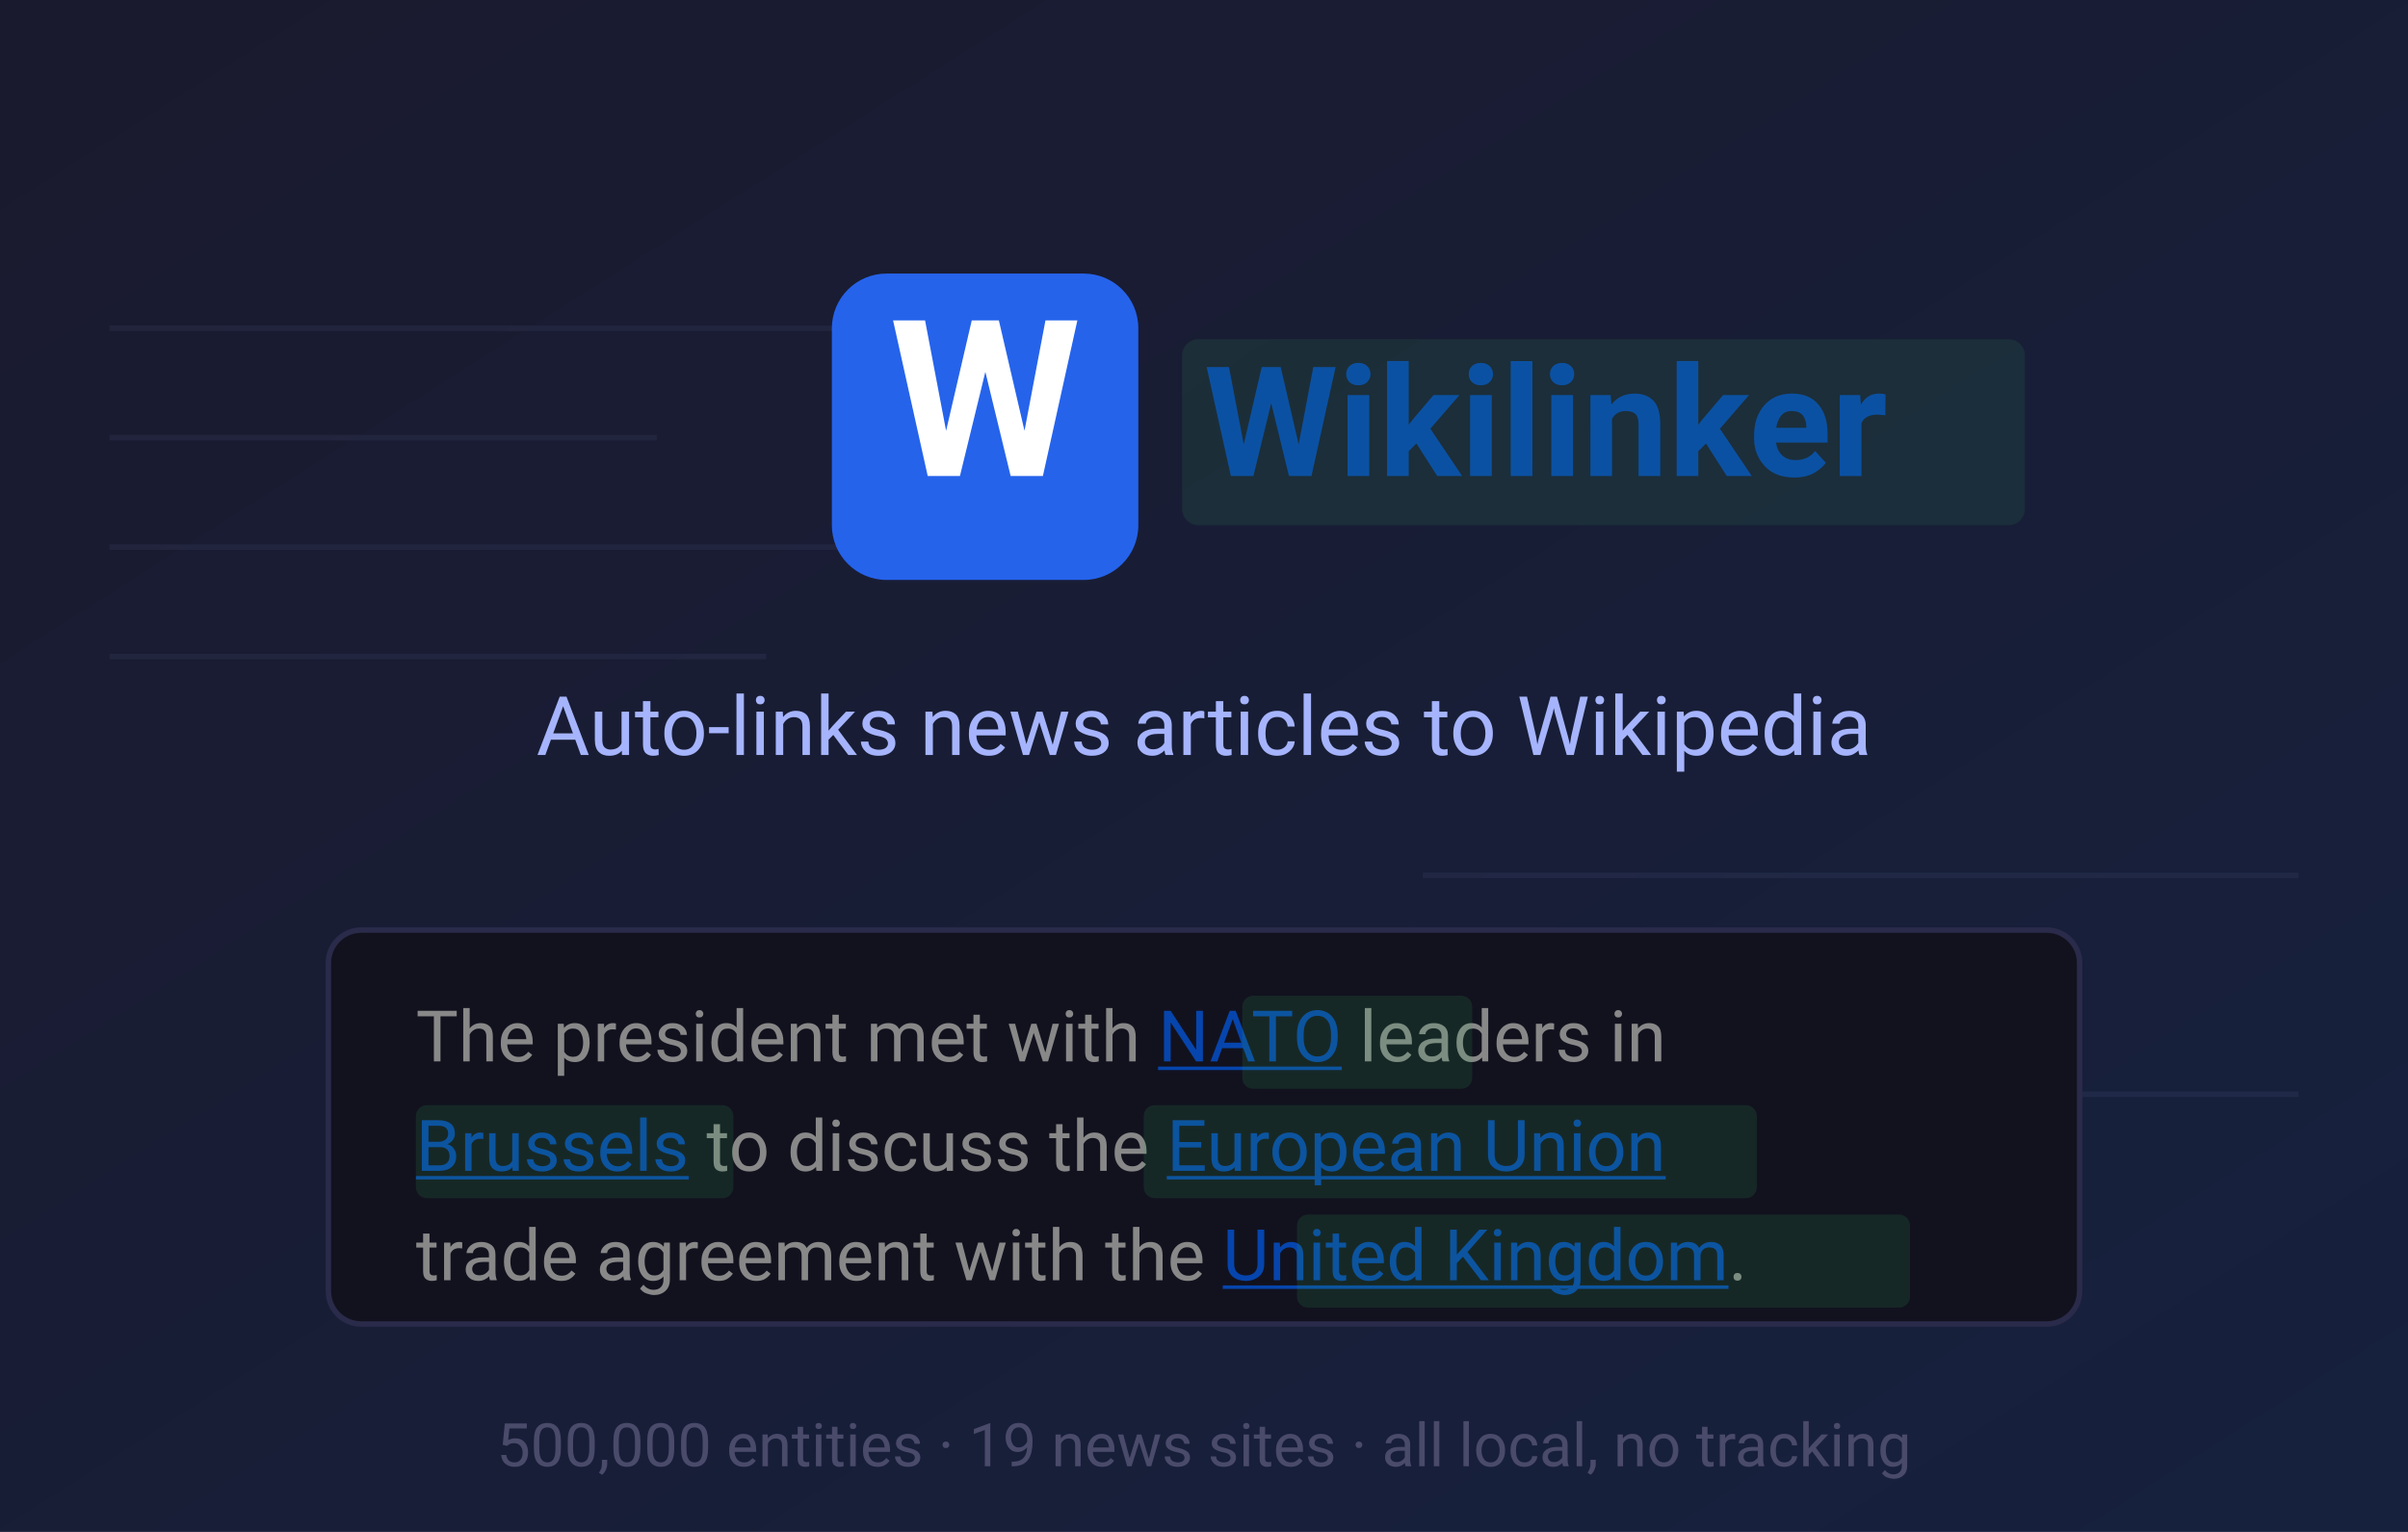
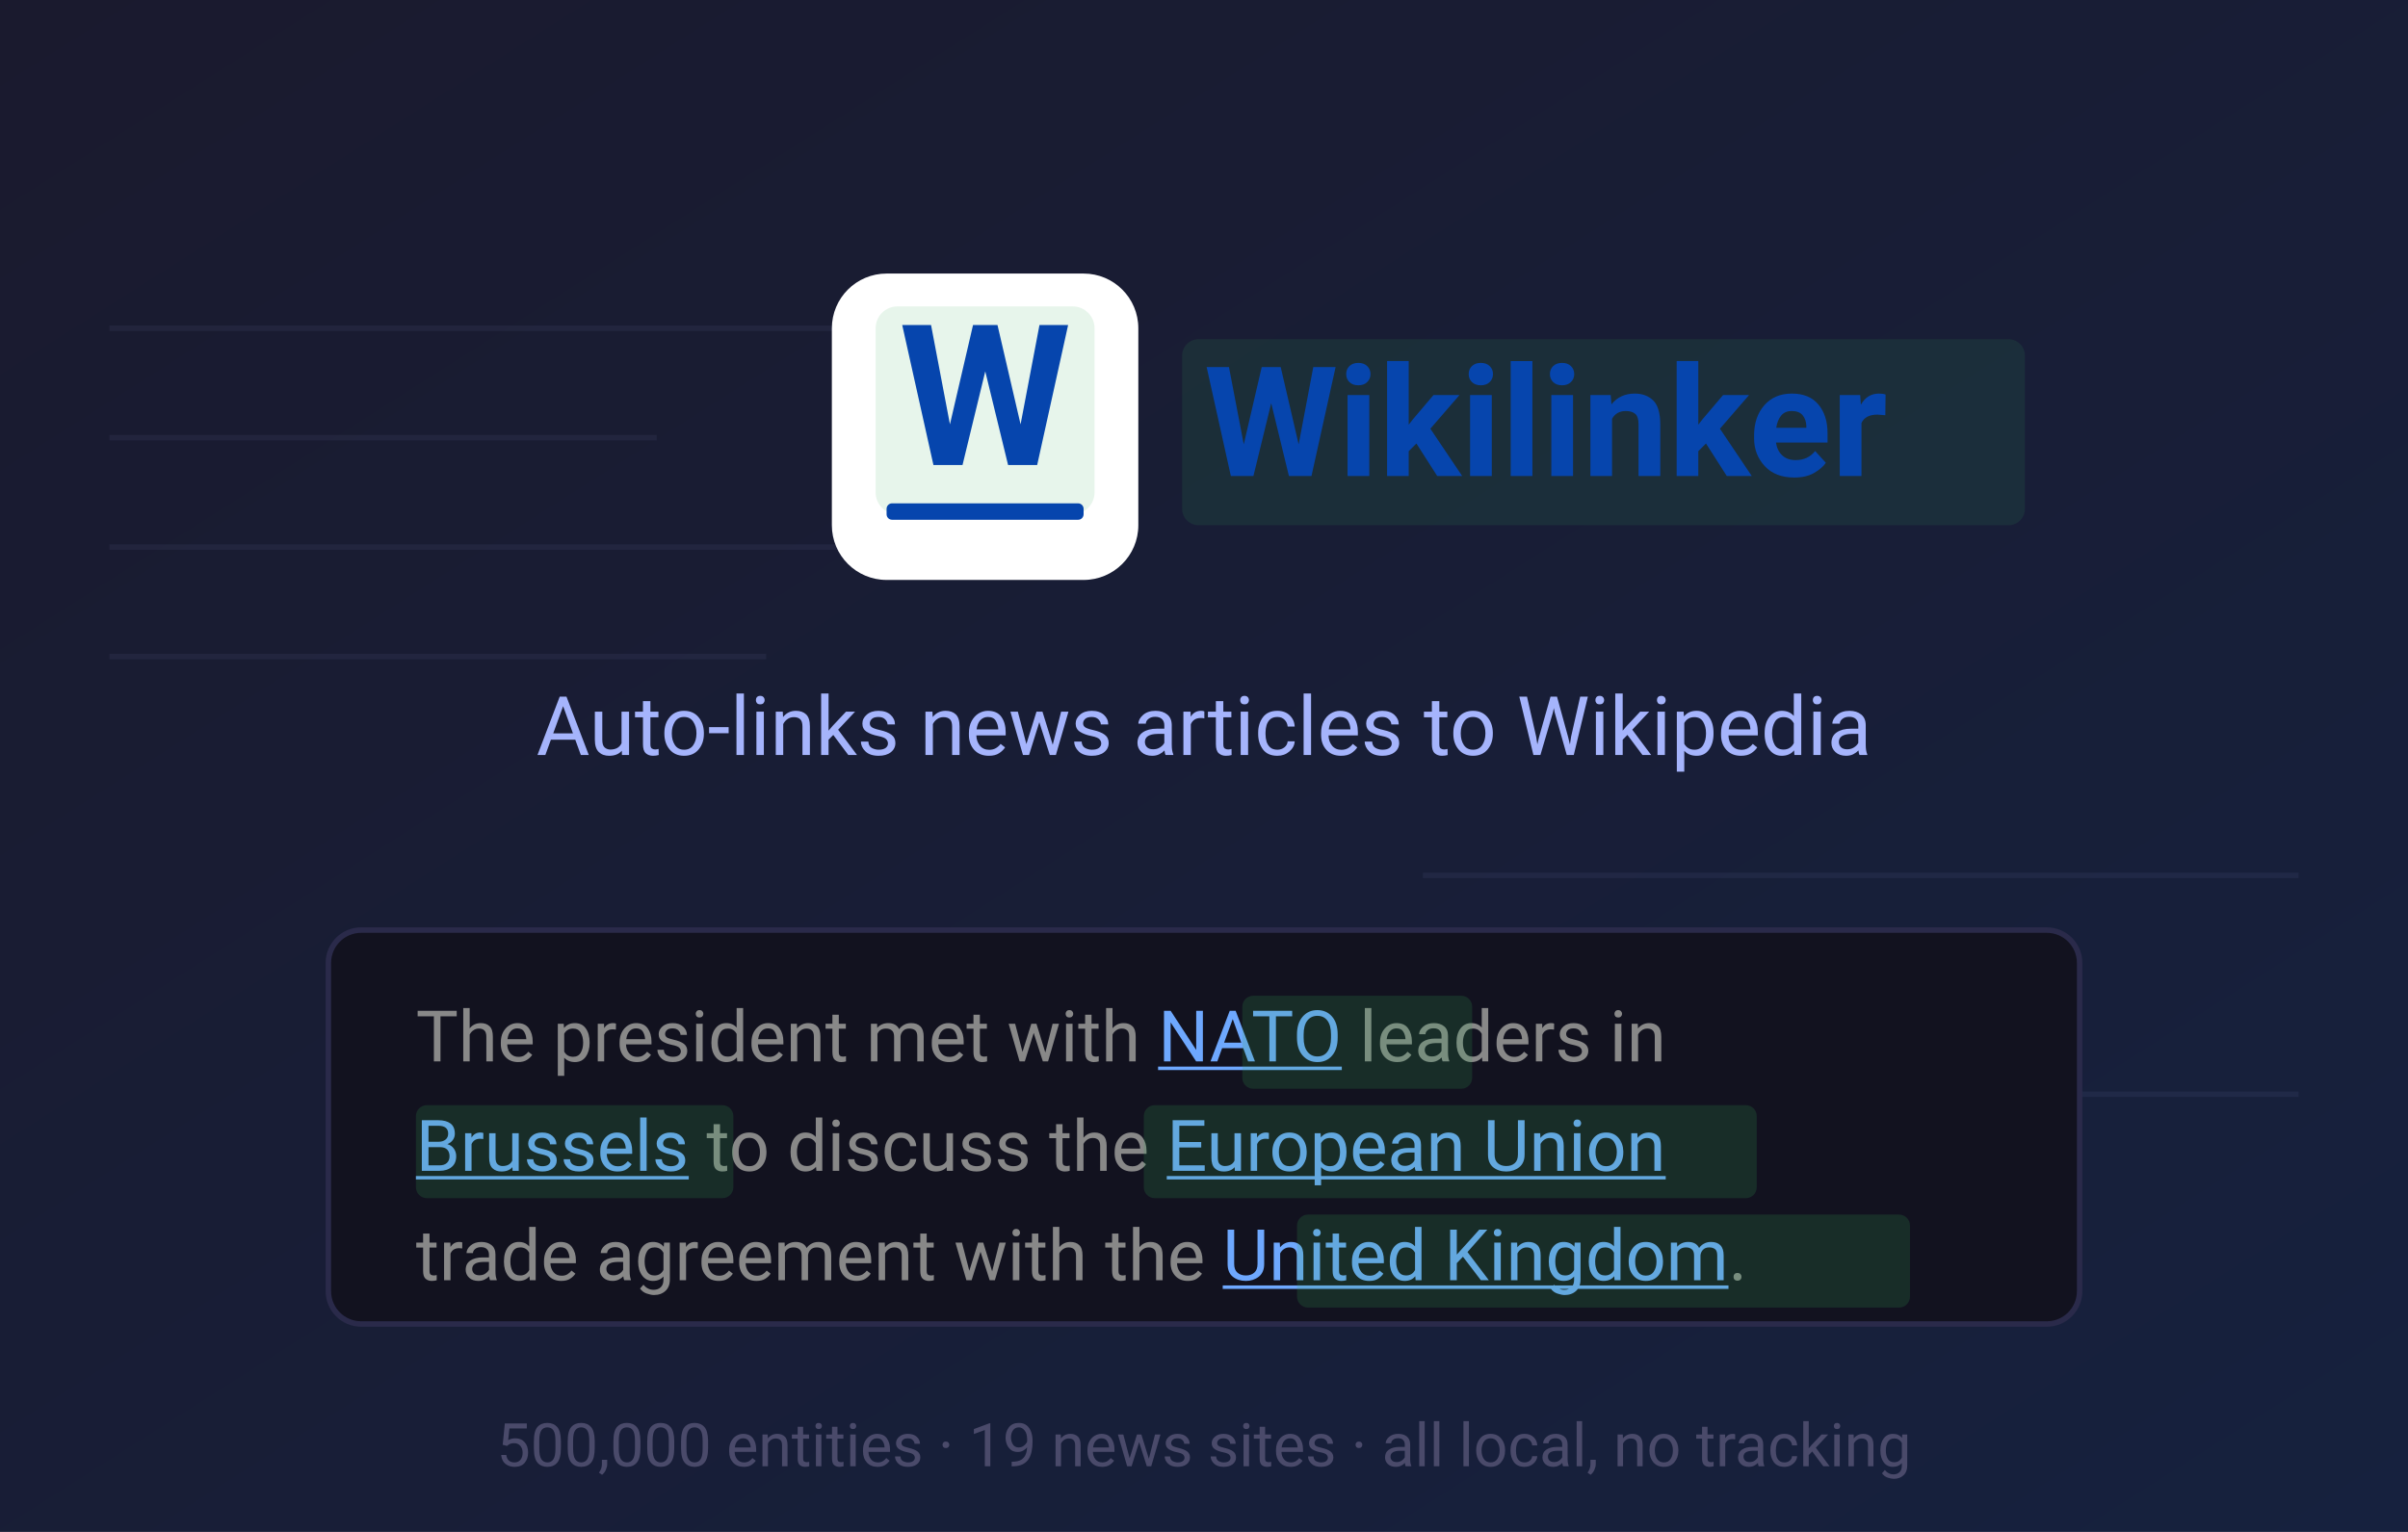
<svg xmlns="http://www.w3.org/2000/svg" width="440" height="280" viewBox="0 0 440 280">
  <defs>
    <linearGradient id="bg" x1="0%" y1="0%" x2="100%" y2="100%">
      <stop offset="0%" style="stop-color:#1a1a2e" />
      <stop offset="100%" style="stop-color:#16213e" />
    </linearGradient>
  </defs>
  <rect width="440" height="280" fill="url(#bg)" />
  <g opacity="0.06" stroke="#a5b4fc" stroke-width="1">
    <line x1="20" y1="60" x2="160" y2="60" />
    <line x1="20" y1="80" x2="120" y2="80" />
    <line x1="20" y1="100" x2="180" y2="100" />
    <line x1="20" y1="120" x2="140" y2="120" />
    <line x1="260" y1="160" x2="420" y2="160" />
    <line x1="260" y1="180" x2="380" y2="180" />
    <line x1="260" y1="200" x2="420" y2="200" />
    <line x1="260" y1="220" x2="360" y2="220" />
  </g>
-   <rect x="152" y="50" width="56" height="56" rx="10" fill="#2563eb" />
-   <text x="180" y="87" text-anchor="middle" font-family="-apple-system, BlinkMacSystemFont, 'Segoe UI', Roboto, sans-serif" font-size="40" font-weight="bold" fill="white">W</text>
+   <rect x="152" y="50" width="56" height="56" rx="10" fill="#ffffff" />
+   <rect x="160" y="56" width="40" height="38" rx="4" fill="rgba(52, 168, 83, 0.12)" />
+   <text x="180" y="85" text-anchor="middle" font-family="-apple-system, BlinkMacSystemFont, 'Segoe UI', Roboto, sans-serif" font-size="36" font-weight="bold" fill="#0645ad">W</text>
+   <rect x="162" y="92" width="36" height="3" rx="1" fill="#0645ad" />
+   <rect x="216" y="62" width="154" height="34" rx="3" fill="rgba(52, 168, 83, 0.12)" pointer-events="none" />
  <text x="220" y="87" text-anchor="start" font-family="-apple-system, BlinkMacSystemFont, 'Segoe UI', Roboto, sans-serif" font-size="28" font-weight="bold" fill="#0645ad" text-decoration="underline">
    <tspan>Wikilinker</tspan>
  </text>
-   <rect x="216" y="62" width="154" height="34" rx="3" fill="rgba(52, 168, 83, 0.12)" pointer-events="none" />
  <text x="220" y="138" text-anchor="middle" font-family="-apple-system, BlinkMacSystemFont, 'Segoe UI', Roboto, sans-serif" font-size="15" fill="#a5b4fc">Auto-links news articles to Wikipedia</text>
  <g transform="translate(60, 170)">
    <rect x="0" y="0" width="320" height="72" rx="6" fill="#12121f" stroke="#2a2a4a" stroke-width="1" />
    <text x="16" y="24" font-family="-apple-system, BlinkMacSystemFont, 'Segoe UI', Roboto, sans-serif" font-size="13" fill="#888">
      The president met with
-       <tspan fill="#0645ad" text-decoration="underline">NATO</tspan>
+       <tspan fill="#6ea8fe" text-decoration="underline">NATO</tspan>
      leaders in
    </text>
    <text x="16" y="44" font-family="-apple-system, BlinkMacSystemFont, 'Segoe UI', Roboto, sans-serif" font-size="13" fill="#888">
-       <tspan fill="#0645ad" text-decoration="underline">Brussels</tspan>
+       <tspan fill="#6ea8fe" text-decoration="underline">Brussels</tspan>
      to discuss the
-       <tspan fill="#0645ad" text-decoration="underline">European Union</tspan>
+       <tspan fill="#6ea8fe" text-decoration="underline">European Union</tspan>
    </text>
    <text x="16" y="64" font-family="-apple-system, BlinkMacSystemFont, 'Segoe UI', Roboto, sans-serif" font-size="13" fill="#888">
      trade agreement with the
-       <tspan fill="#0645ad" text-decoration="underline">United Kingdom</tspan>.
+       <tspan fill="#6ea8fe" text-decoration="underline">United Kingdom</tspan>.
    </text>
-     <rect x="167" y="12" width="42" height="17" rx="2" fill="rgba(52, 168, 83, 0.15)" />
-     <rect x="16" y="32" width="58" height="17" rx="2" fill="rgba(52, 168, 83, 0.15)" />
-     <rect x="149" y="32" width="112" height="17" rx="2" fill="rgba(52, 168, 83, 0.15)" />
-     <rect x="177" y="52" width="112" height="17" rx="2" fill="rgba(52, 168, 83, 0.15)" />
+     <rect x="167" y="12" width="42" height="17" rx="2" fill="rgba(52, 168, 83, 0.18)" />
+     <rect x="16" y="32" width="58" height="17" rx="2" fill="rgba(52, 168, 83, 0.18)" />
+     <rect x="149" y="32" width="112" height="17" rx="2" fill="rgba(52, 168, 83, 0.18)" />
+     <rect x="177" y="52" width="112" height="17" rx="2" fill="rgba(52, 168, 83, 0.18)" />
  </g>
  <text x="220" y="268" text-anchor="middle" font-family="-apple-system, BlinkMacSystemFont, 'Segoe UI', Roboto, sans-serif" font-size="11" fill="#4a4a6a">500,000 entities · 19 news sites · all local, no tracking</text>
</svg>
